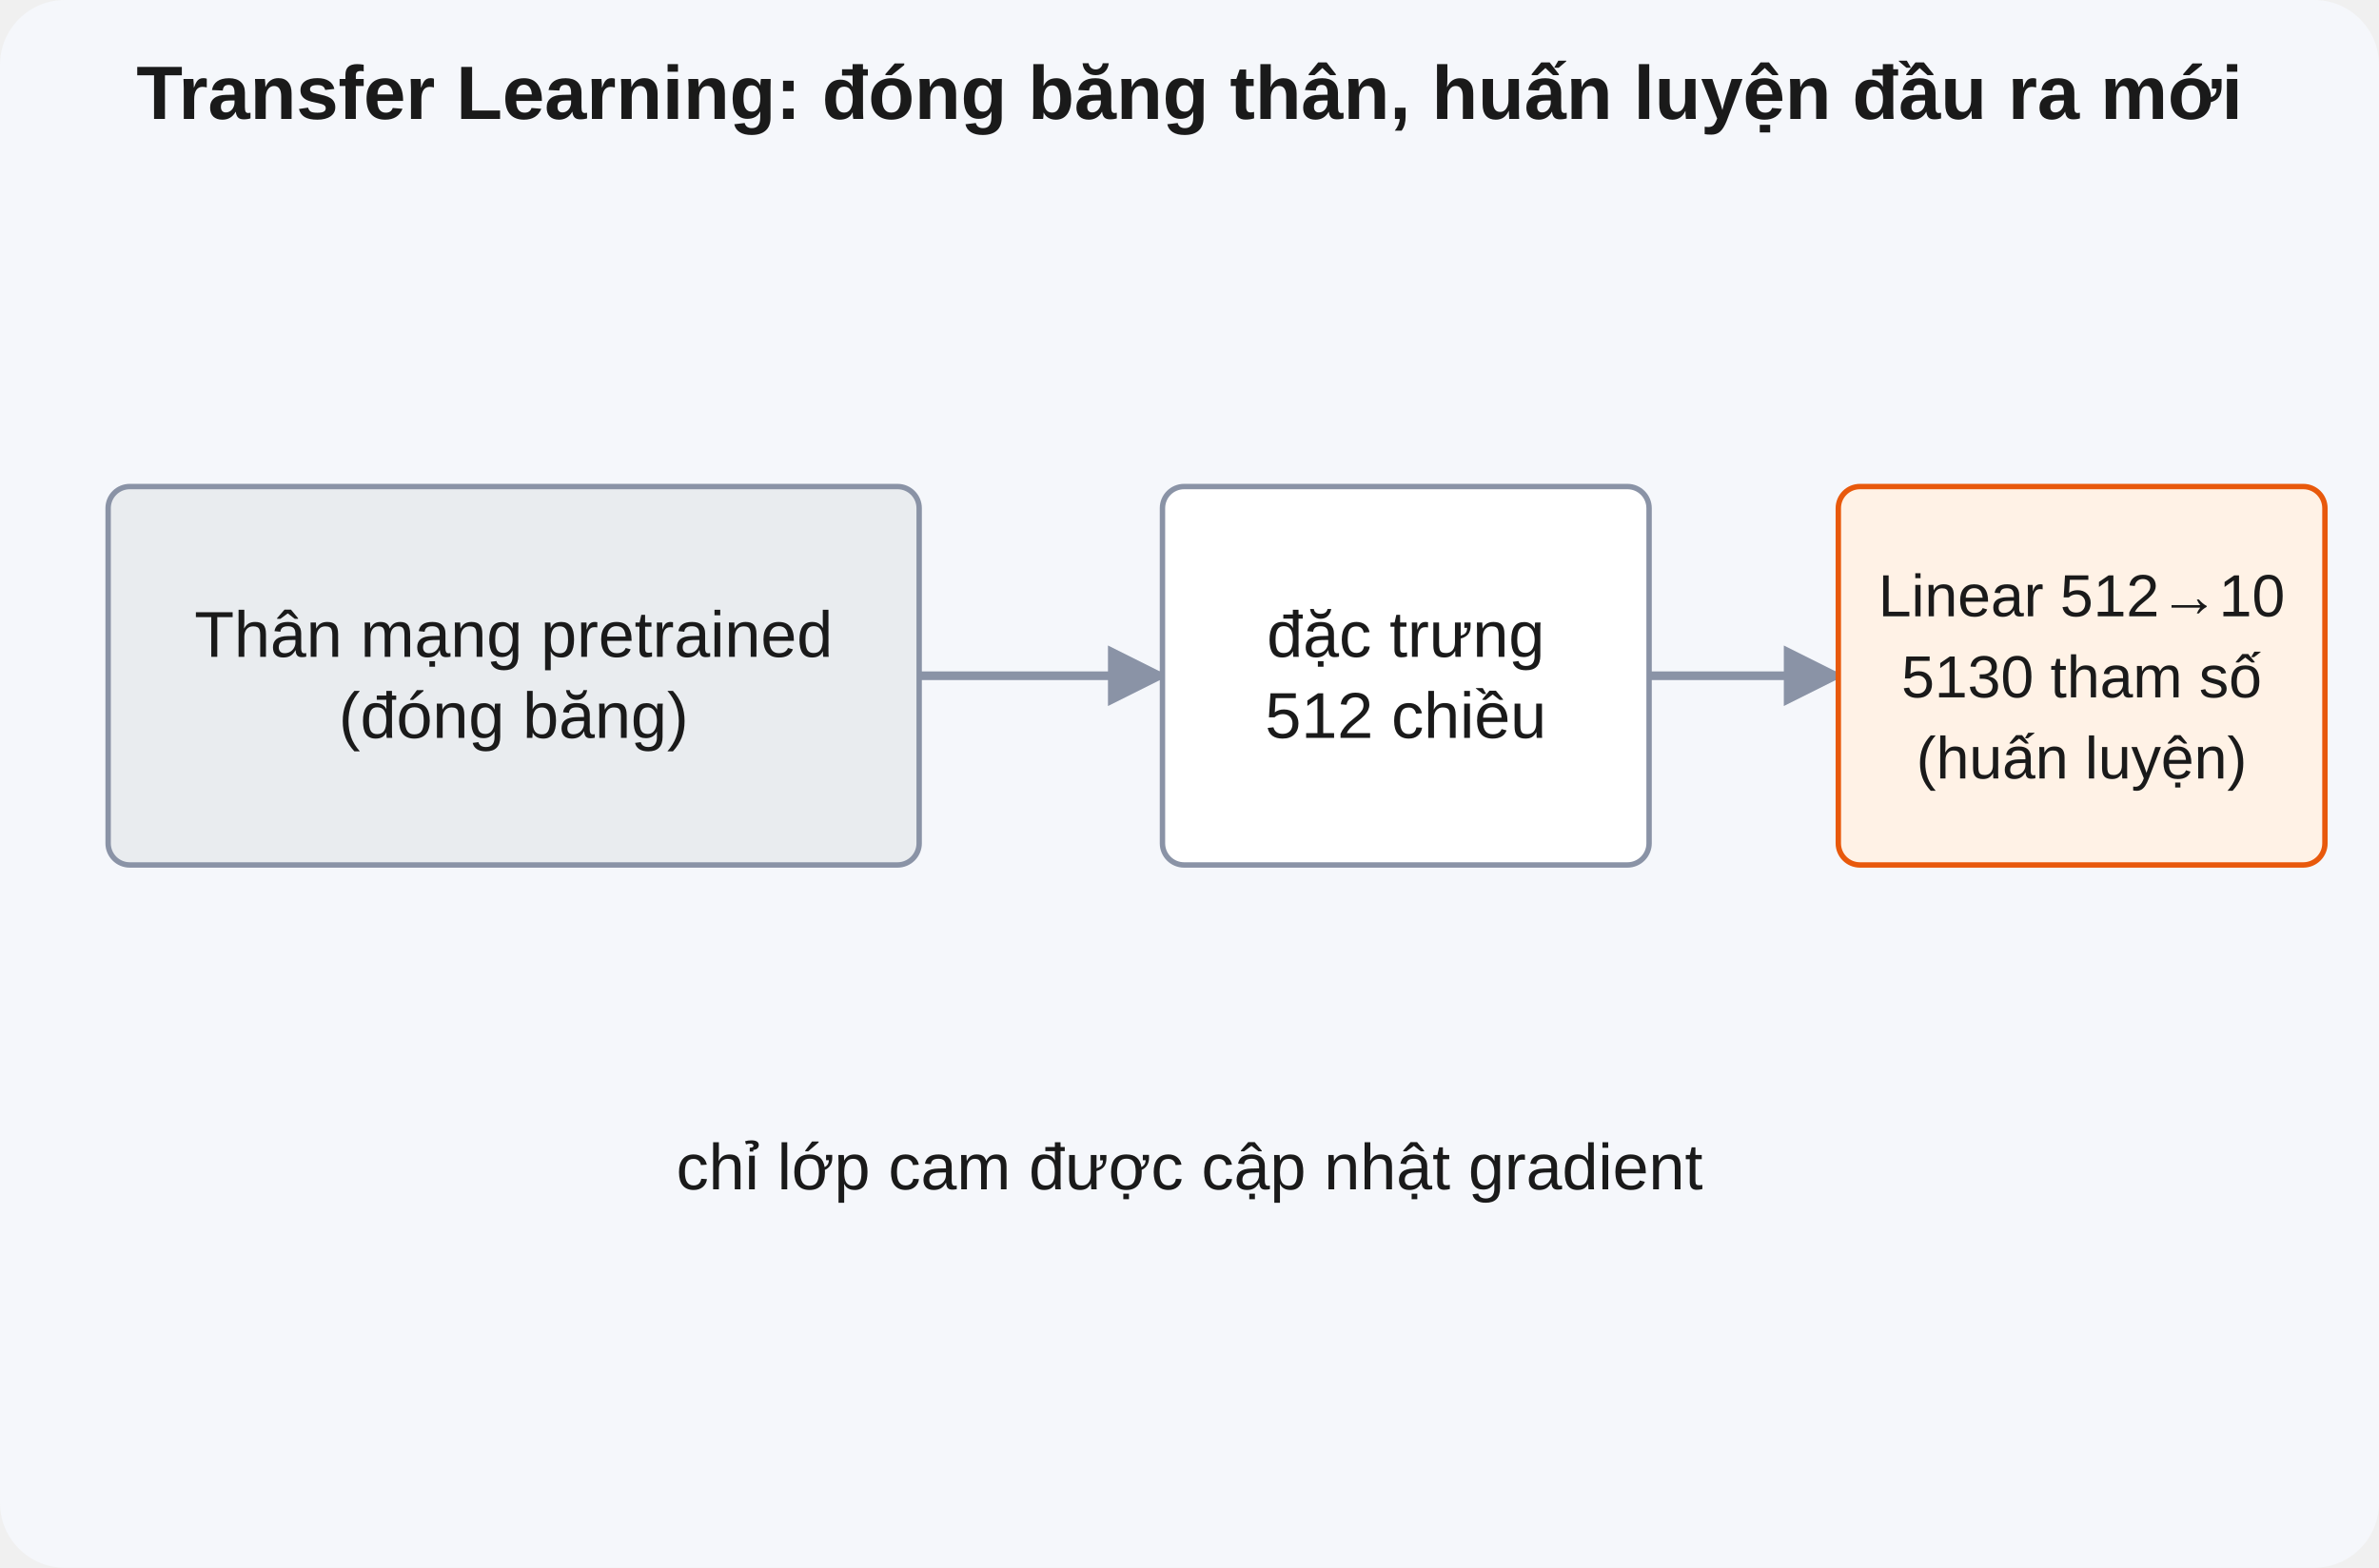
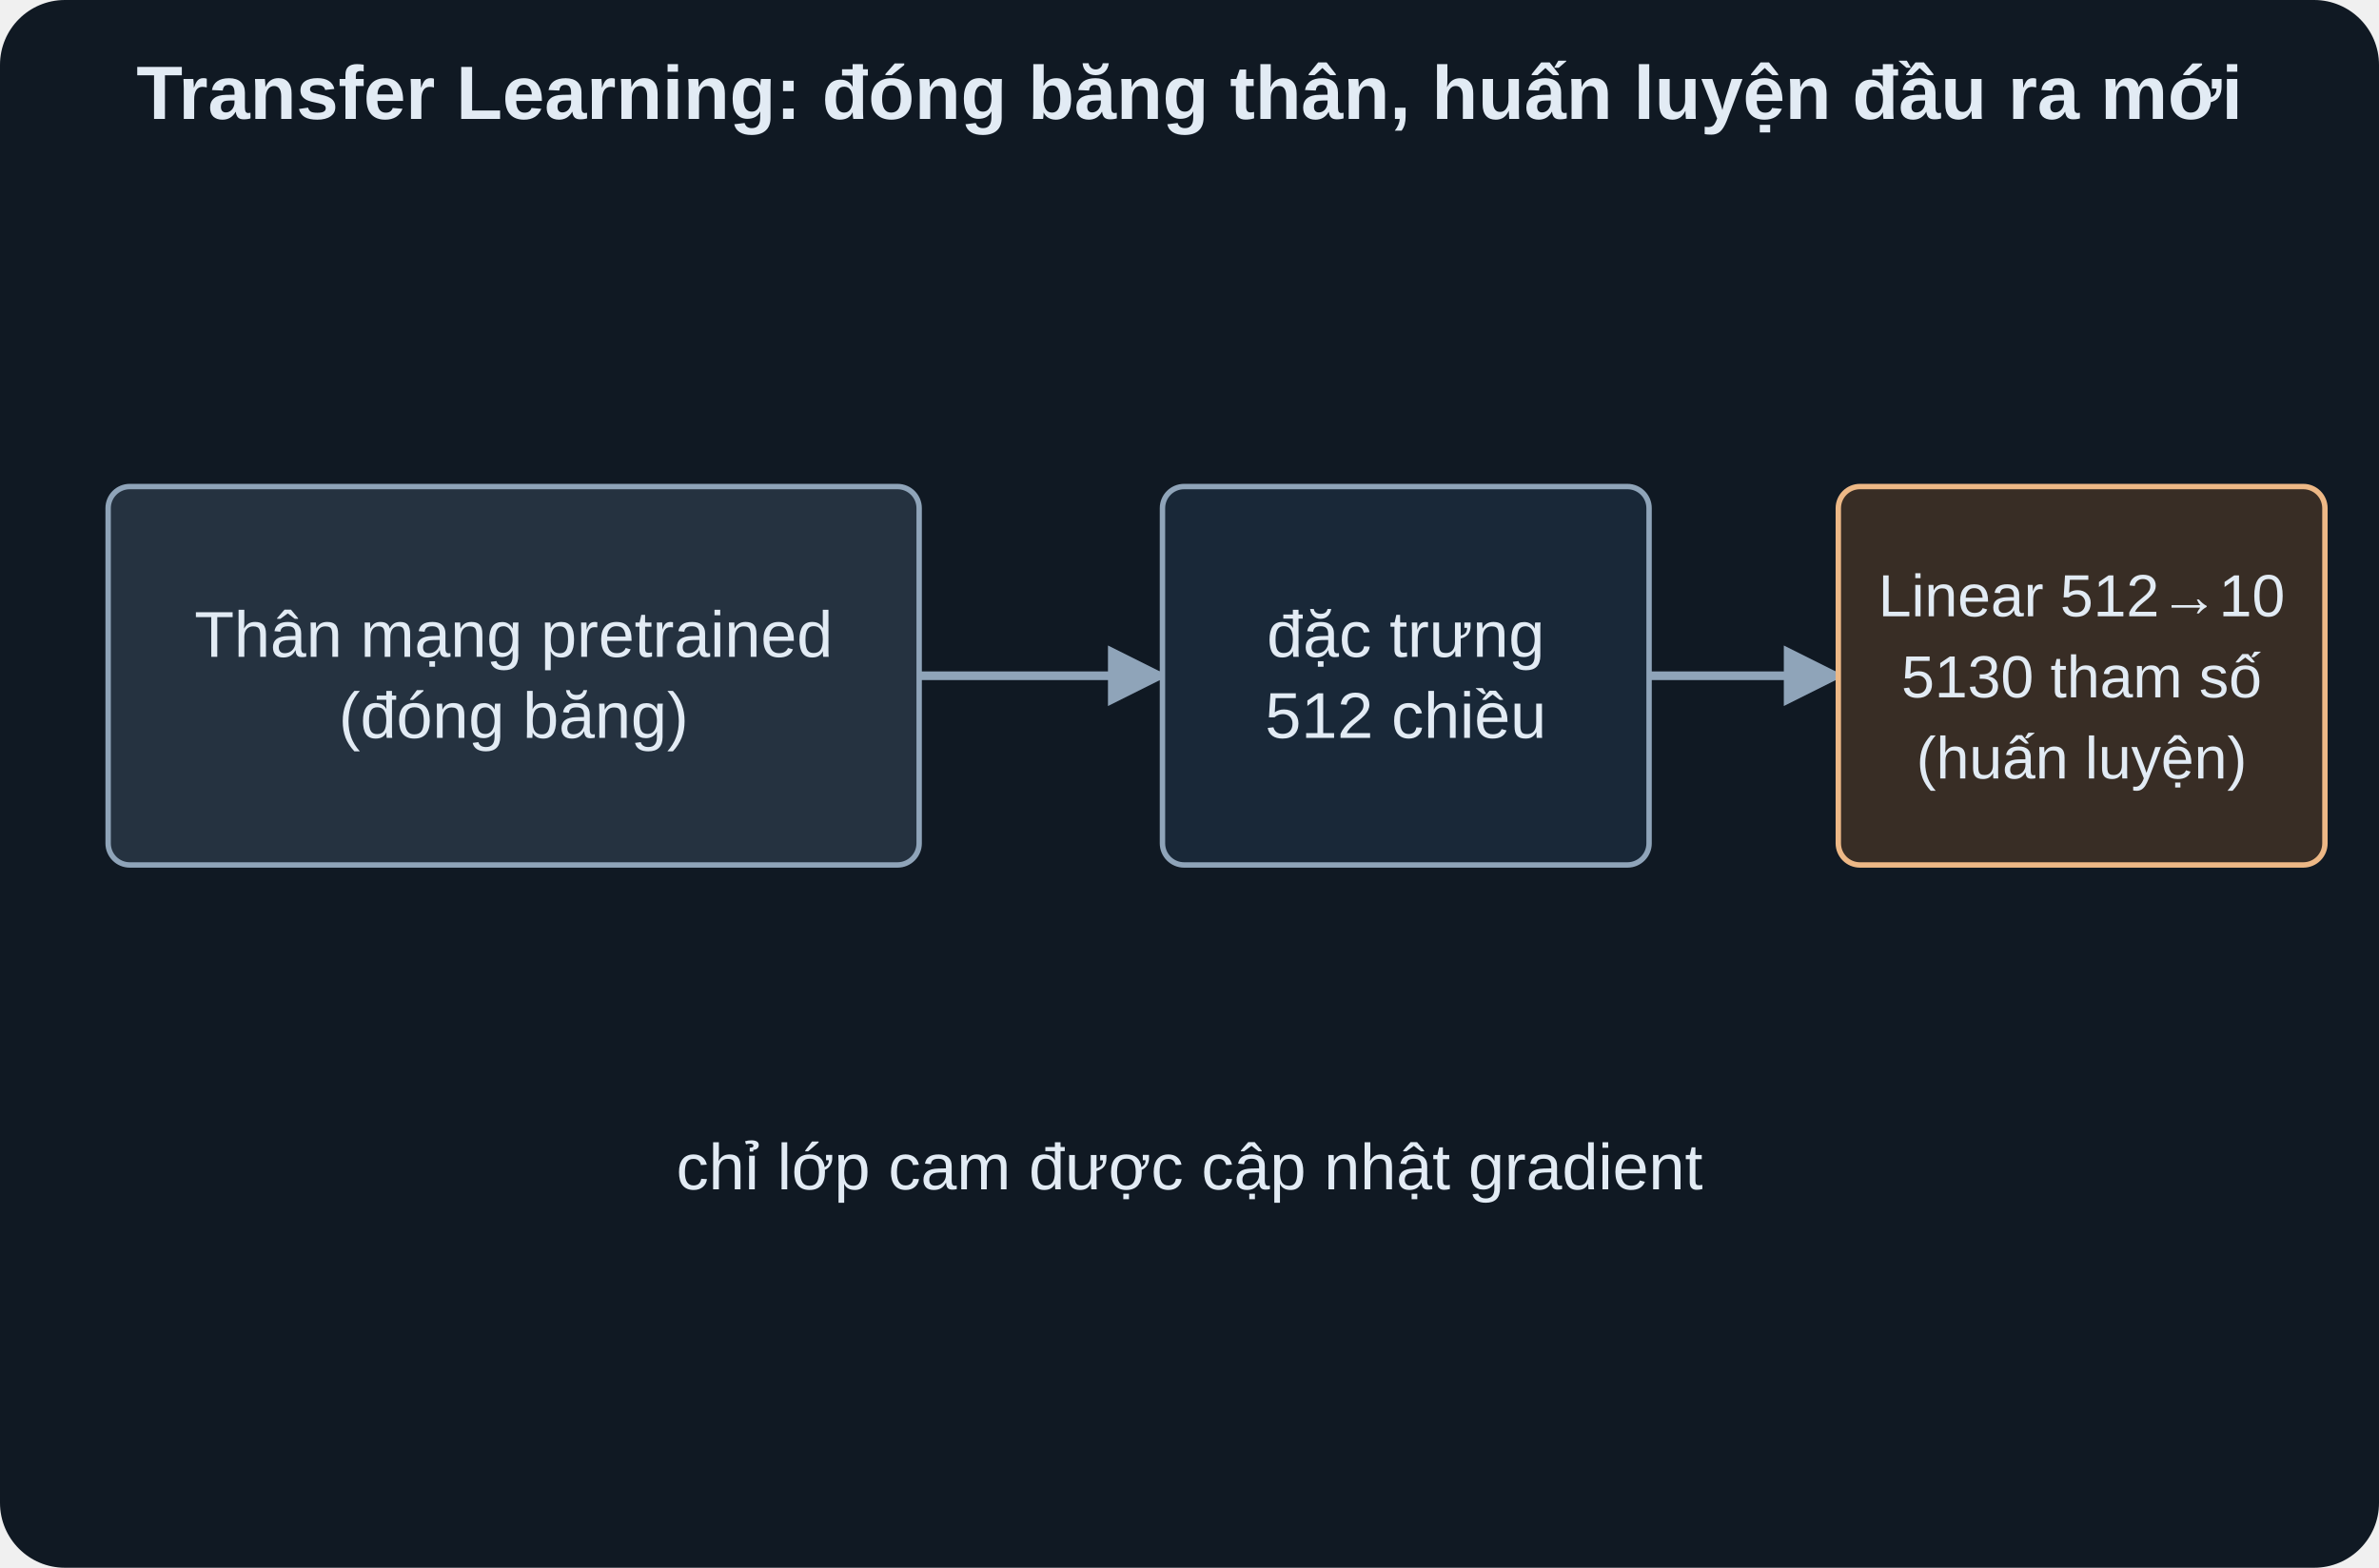
<svg xmlns="http://www.w3.org/2000/svg" viewBox="0 0 440 290" role="img" aria-label="Đóng băng thân và huấn luyện lớp mới">
  <defs>
    <marker id="ar" viewBox="0 0 10 10" refX="9" refY="5" markerWidth="7" markerHeight="7" orient="auto">
-       <path d="M0,0L10,5L0,10z" fill="#8a93a6" />
+       <path d="M0,0L10,5L0,10z" fill="#8fa4b9" />
    </marker>
  </defs>
-   <rect width="440" height="290" rx="12" fill="#f5f7fb" />
-   <g style="font-family:system-ui,Segoe UI,Arial,sans-serif;font-size:13px;fill:#1a1a1a">
-     <text x="220.0" y="22.0" text-anchor="middle" font-size="14" fill="#1a1a1a" font-weight="600">Transfer Learning: đóng băng thân, huấn luyện đầu ra mới</text>
-     <rect x="20.0" y="90.0" width="150" height="70" rx="4" fill="#e9ecef" stroke="#8a93a6" />
-     <text x="95.0" y="121.5" text-anchor="middle" font-size="12" fill="#1a1a1a" font-weight="normal">Thân mạng pretrained</text>
-     <text x="95.0" y="136.5" text-anchor="middle" font-size="12" fill="#1a1a1a" font-weight="normal">(đóng băng)</text>
-     <line x1="170.0" y1="125.0" x2="215.0" y2="125.0" stroke="#8a93a6" stroke-width="1.6" marker-end="url(#ar)" />
-     <rect x="215.0" y="90.0" width="90" height="70" rx="4" fill="#fff" stroke="#8a93a6" />
-     <text x="260.0" y="121.5" text-anchor="middle" font-size="12" fill="#1a1a1a" font-weight="normal">đặc trưng</text>
-     <text x="260.0" y="136.5" text-anchor="middle" font-size="12" fill="#1a1a1a" font-weight="normal">512 chiều</text>
-     <line x1="305.0" y1="125.0" x2="340.0" y2="125.0" stroke="#8a93a6" stroke-width="1.6" marker-end="url(#ar)" />
-     <rect x="340.0" y="90.0" width="90" height="70" rx="4" fill="#fff2e6" stroke="#e8590c" />
-     <text x="385.0" y="114.0" text-anchor="middle" font-size="11" fill="#1a1a1a" font-weight="normal">Linear 512→10</text>
-     <text x="385.0" y="129.0" text-anchor="middle" font-size="11" fill="#1a1a1a" font-weight="normal">5130 tham số</text>
-     <text x="385.0" y="144.0" text-anchor="middle" font-size="11" fill="#1a1a1a" font-weight="normal">(huấn luyện)</text>
-     <text x="220.0" y="220.0" text-anchor="middle" font-size="12" fill="#1a1a1a" font-weight="normal">chỉ lớp cam được cập nhật gradient</text>
+   <rect width="440" height="290" rx="12" fill="#101923" />
+   <g style="font-family:system-ui,Segoe UI,Arial,sans-serif;font-size:13px;fill:#e2ebf4">
+     <text x="220.0" y="22.0" text-anchor="middle" font-size="14" fill="#e2ebf4" font-weight="600">Transfer Learning: đóng băng thân, huấn luyện đầu ra mới</text>
+     <rect x="20.0" y="90.0" width="150" height="70" rx="4" fill="#253240" stroke="#8fa4b9" />
+     <text x="95.0" y="121.5" text-anchor="middle" font-size="12" fill="#e2ebf4" font-weight="normal">Thân mạng pretrained</text>
+     <text x="95.0" y="136.5" text-anchor="middle" font-size="12" fill="#e2ebf4" font-weight="normal">(đóng băng)</text>
+     <line x1="170.0" y1="125.0" x2="215.0" y2="125.0" stroke="#8fa4b9" stroke-width="1.6" marker-end="url(#ar)" />
+     <rect x="215.0" y="90.0" width="90" height="70" rx="4" fill="#192838" stroke="#8fa4b9" />
+     <text x="260.0" y="121.5" text-anchor="middle" font-size="12" fill="#e2ebf4" font-weight="normal">đặc trưng</text>
+     <text x="260.0" y="136.5" text-anchor="middle" font-size="12" fill="#e2ebf4" font-weight="normal">512 chiều</text>
+     <line x1="305.0" y1="125.0" x2="340.0" y2="125.0" stroke="#8fa4b9" stroke-width="1.6" marker-end="url(#ar)" />
+     <rect x="340.0" y="90.0" width="90" height="70" rx="4" fill="#382d25" stroke="#edb886" />
+     <text x="385.0" y="114.0" text-anchor="middle" font-size="11" fill="#e2ebf4" font-weight="normal">Linear 512→10</text>
+     <text x="385.0" y="129.0" text-anchor="middle" font-size="11" fill="#e2ebf4" font-weight="normal">5130 tham số</text>
+     <text x="385.0" y="144.0" text-anchor="middle" font-size="11" fill="#e2ebf4" font-weight="normal">(huấn luyện)</text>
+     <text x="220.0" y="220.0" text-anchor="middle" font-size="12" fill="#e2ebf4" font-weight="normal">chỉ lớp cam được cập nhật gradient</text>
  </g>
</svg>
